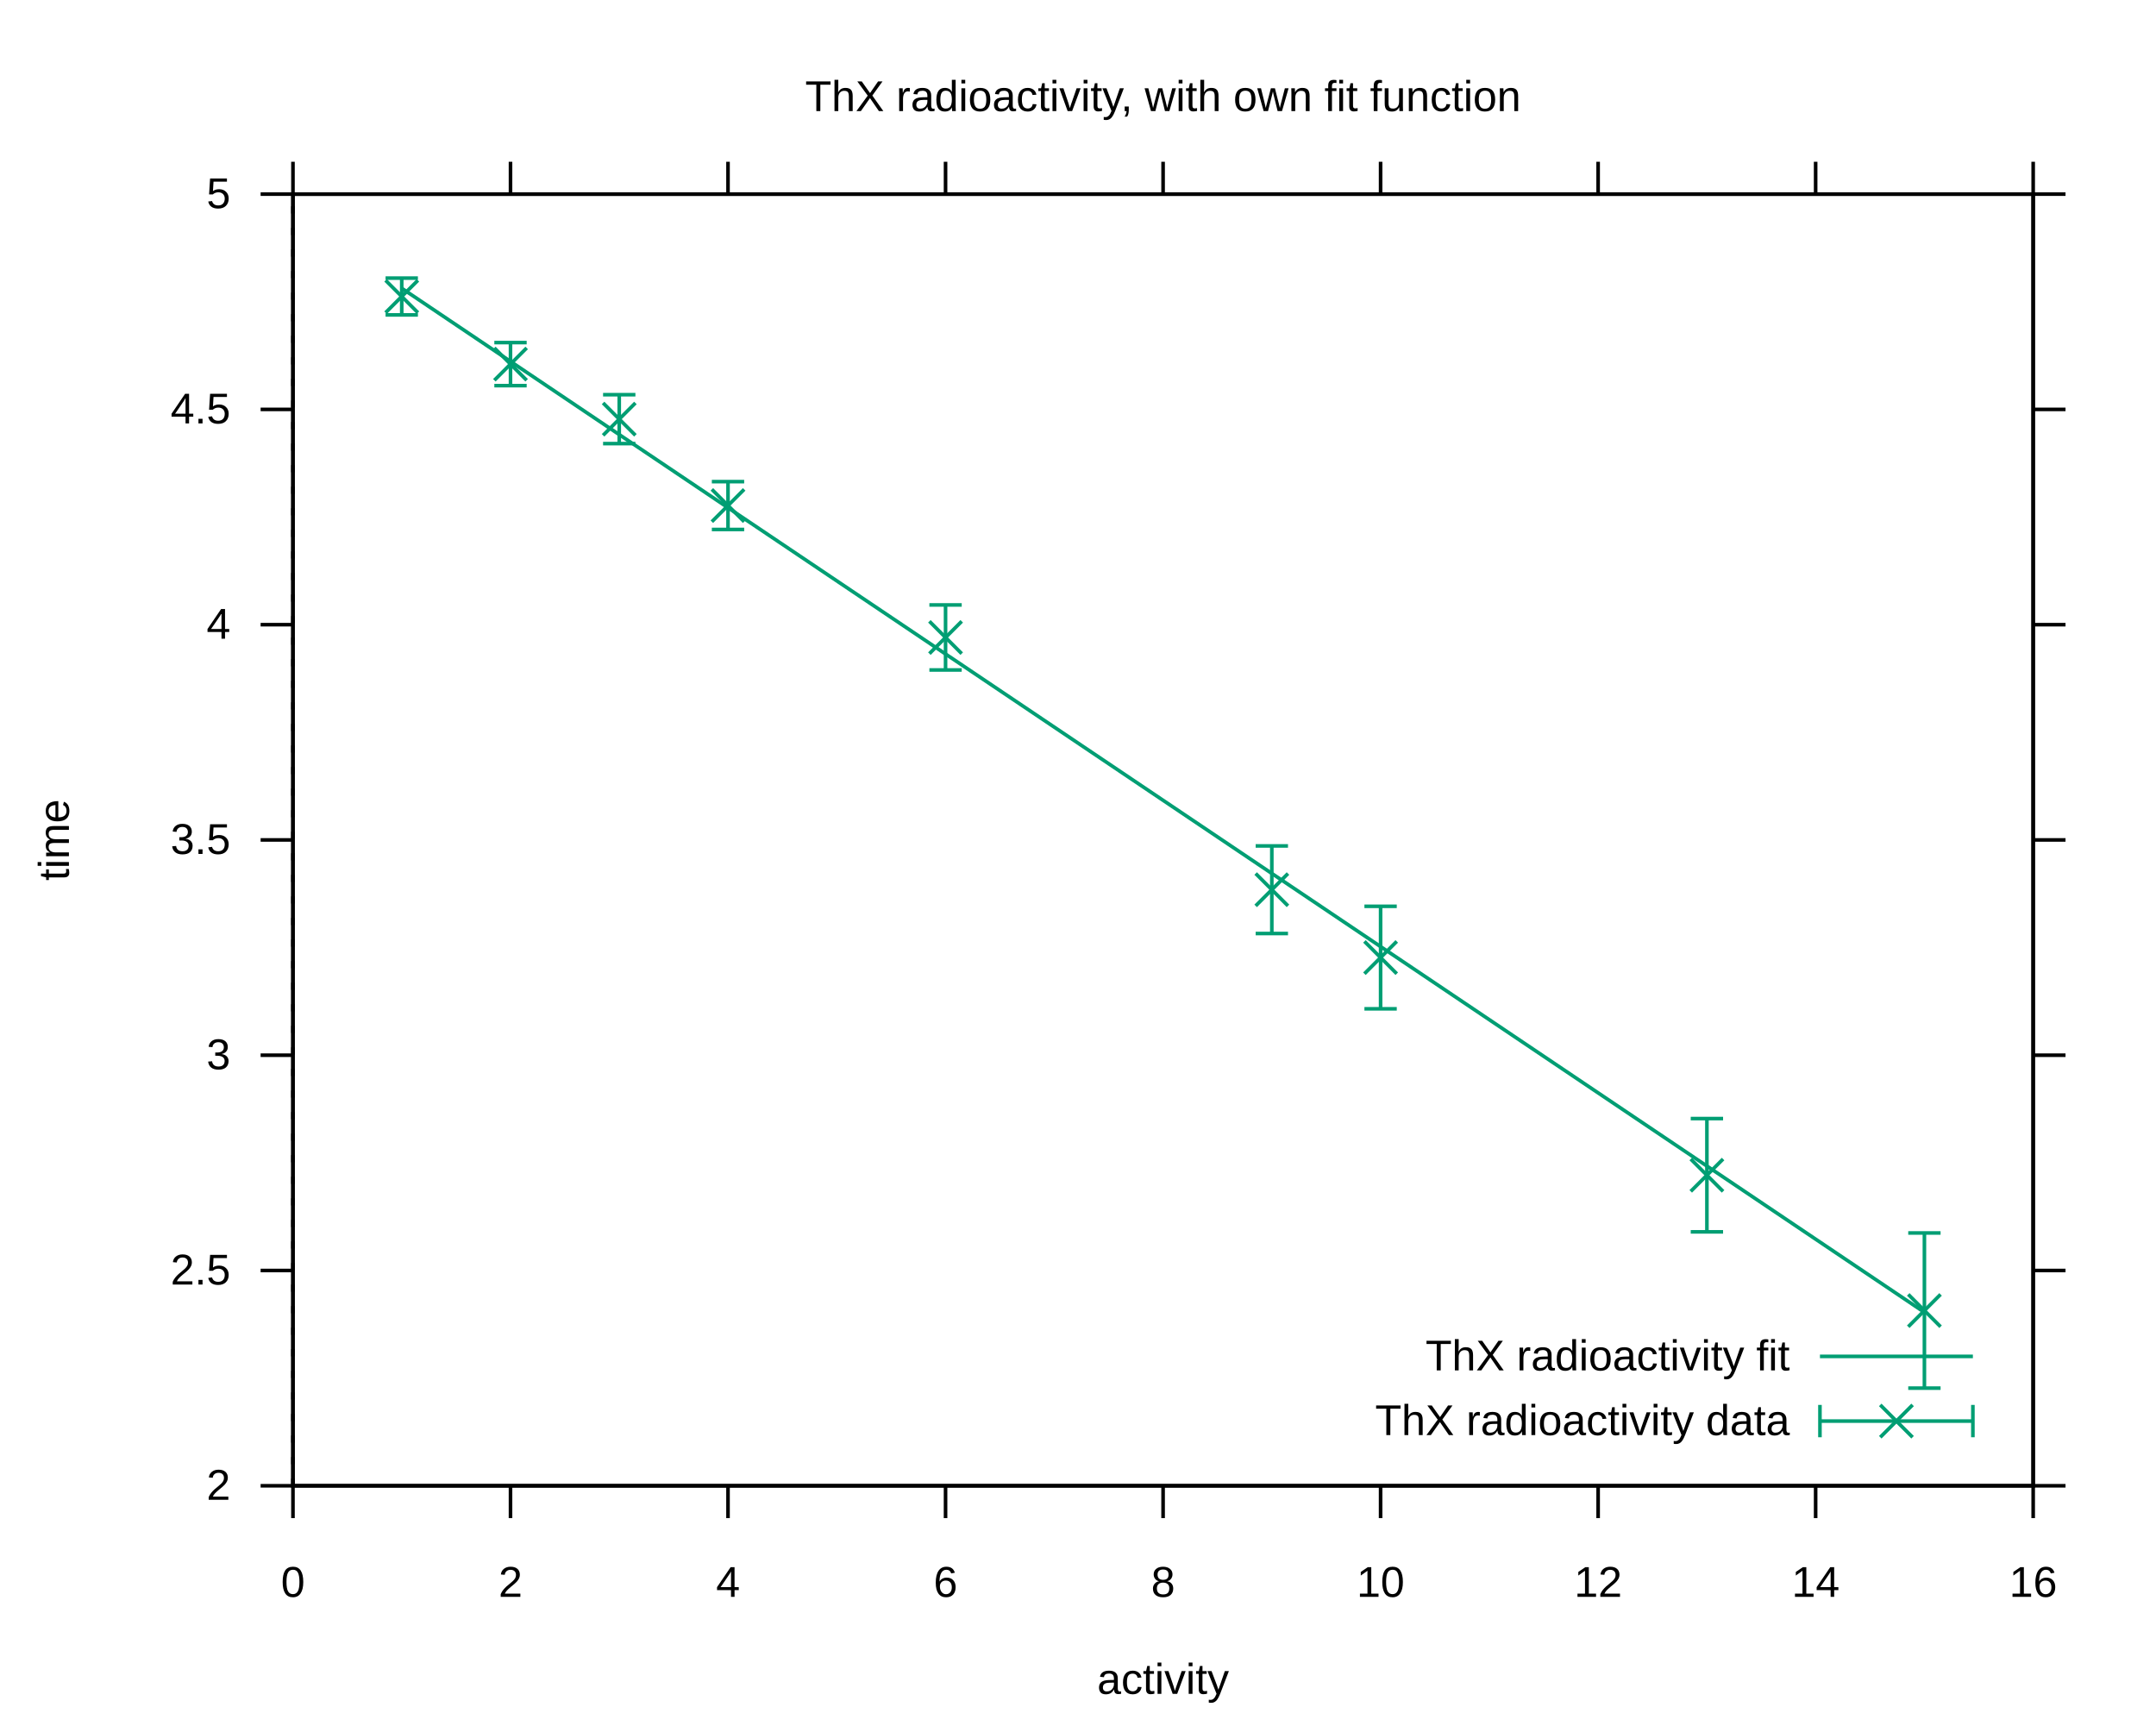
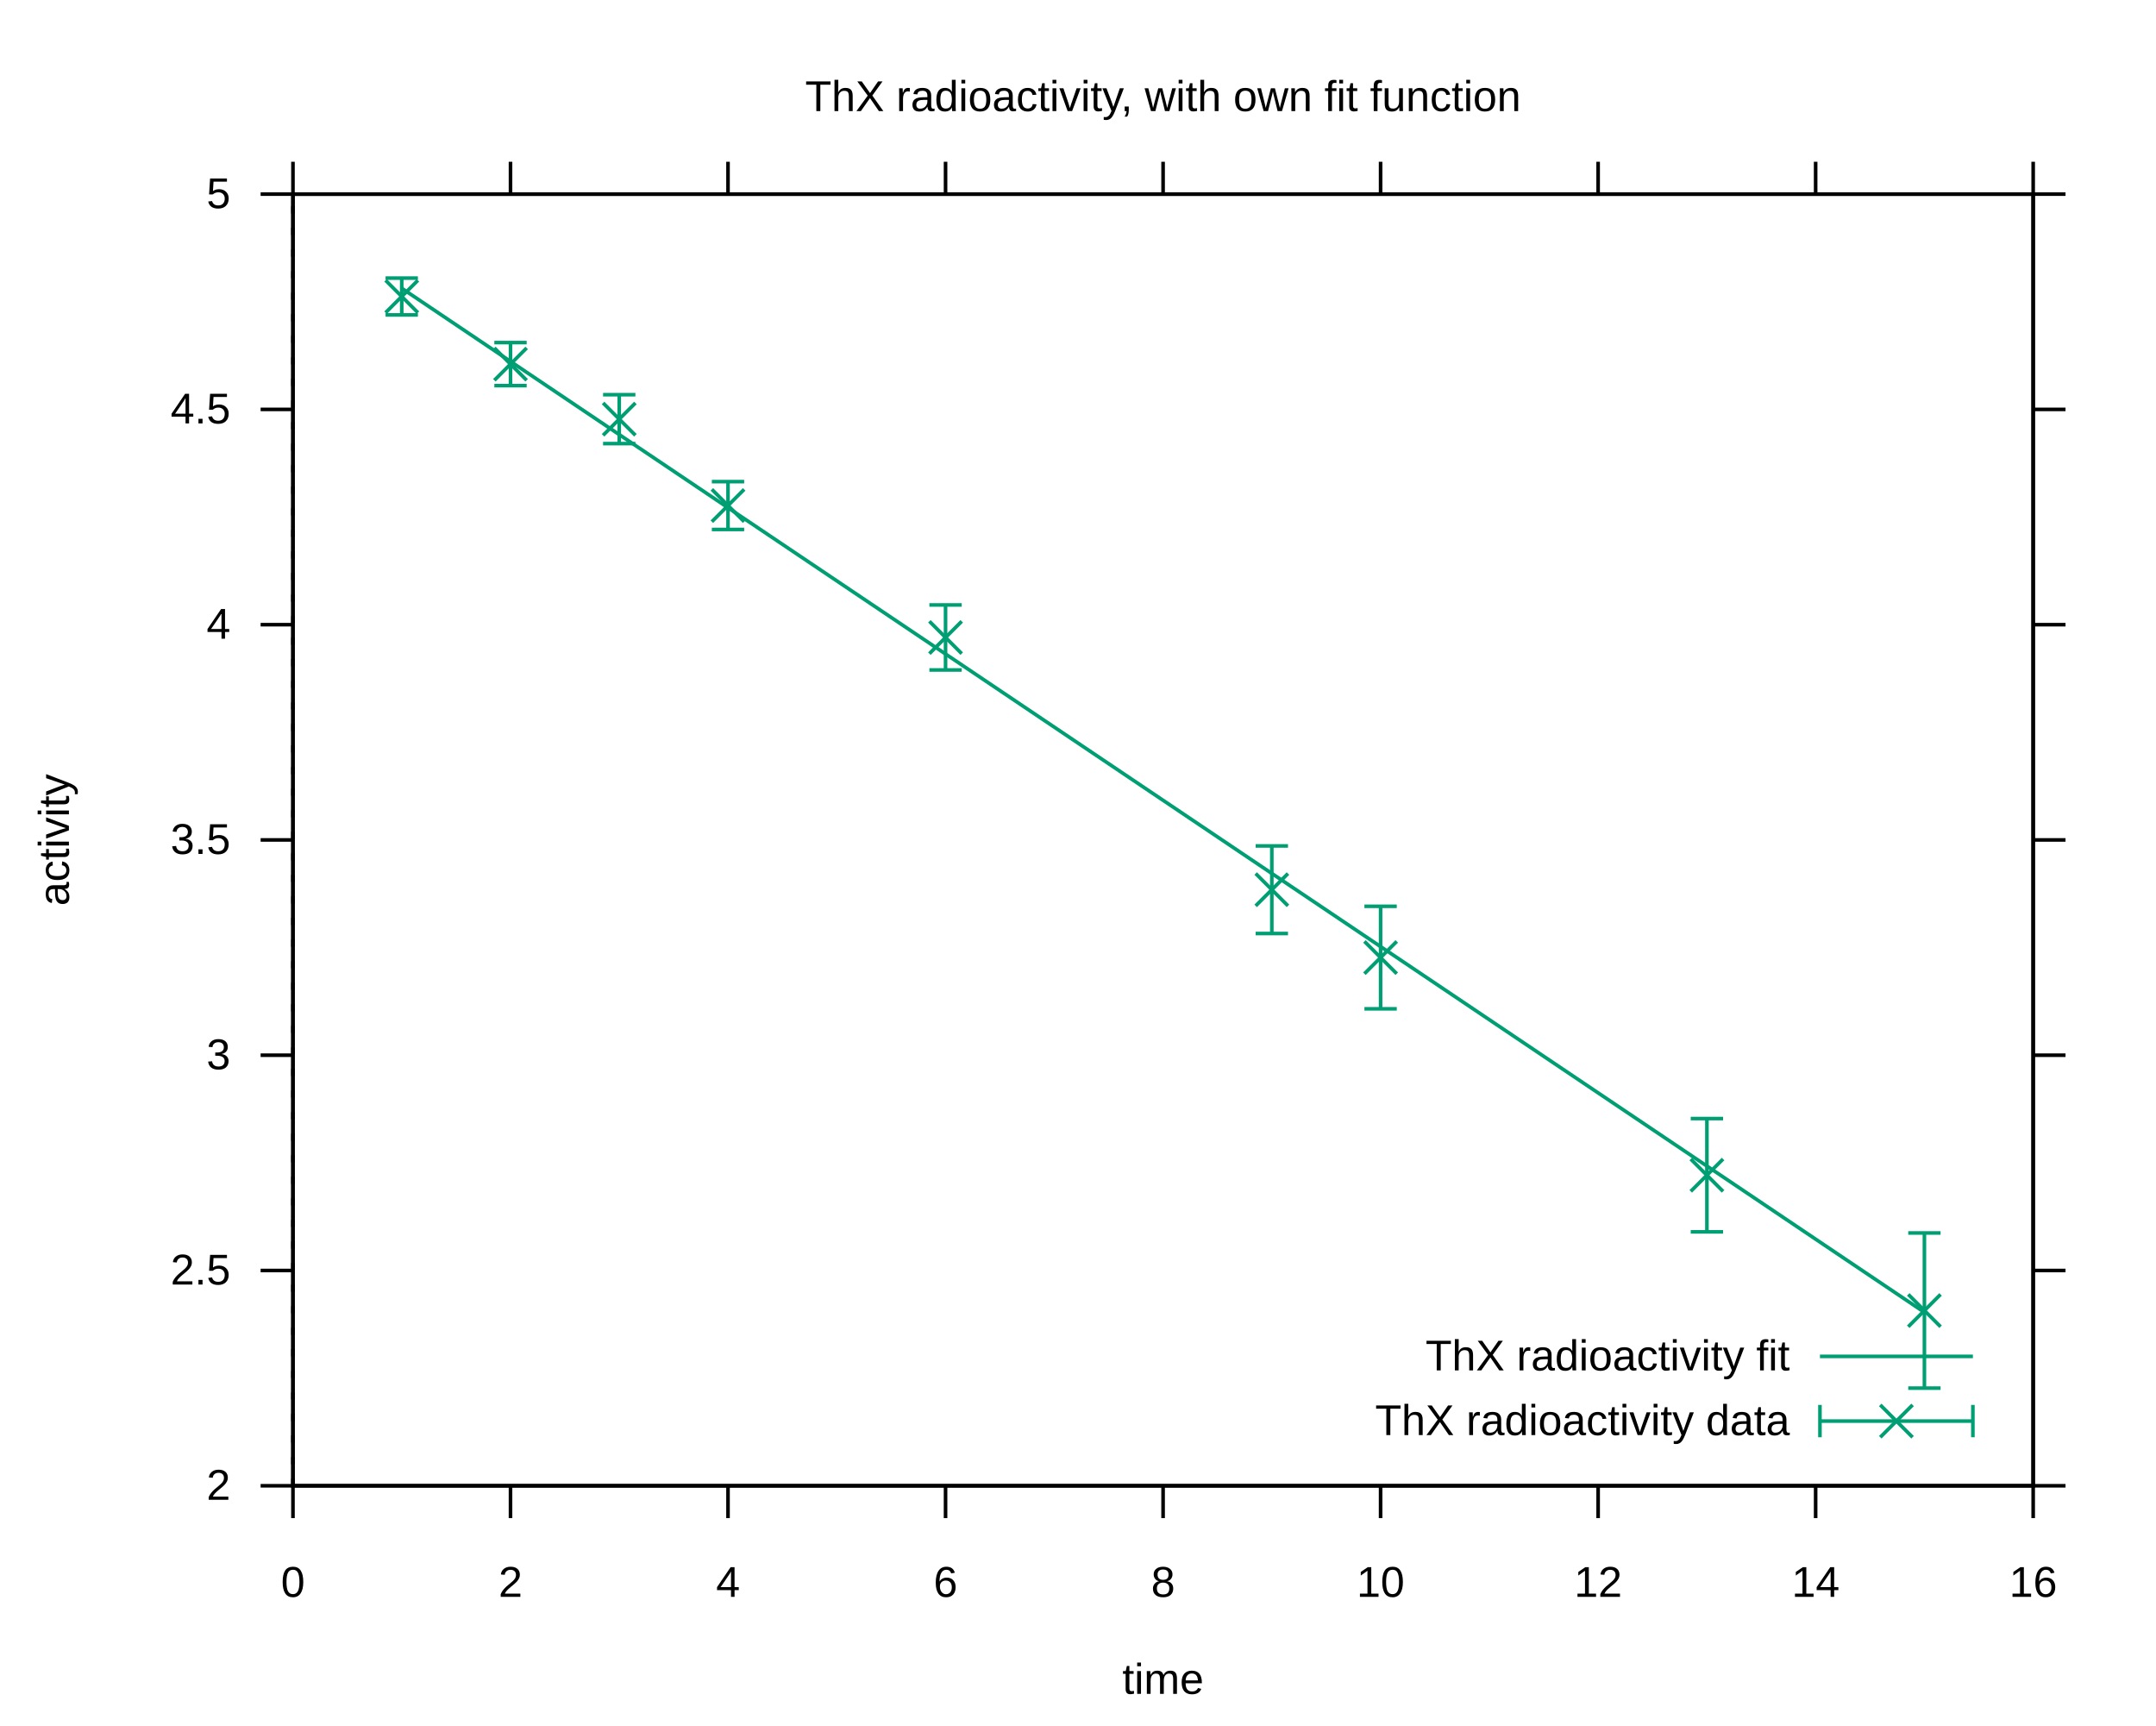
<svg xmlns="http://www.w3.org/2000/svg" xmlns:xlink="http://www.w3.org/1999/xlink" width="600" height="480" viewBox="0 0 600 480">
  <g id="gnuplot_canvas">
    <rect x="0" y="0" width="600" height="480" fill="none" />
    <defs>
      <circle id="gpDot" r="0.5" stroke-width="0.5" stroke="currentColor" />
      <path id="gpPt0" stroke-width="0.222" stroke="currentColor" d="M-1,0 h2 M0,-1 v2" />
      <path id="gpPt1" stroke-width="0.222" stroke="currentColor" d="M-1,-1 L1,1 M1,-1 L-1,1" />
      <path id="gpPt2" stroke-width="0.222" stroke="currentColor" d="M-1,0 L1,0 M0,-1 L0,1 M-1,-1 L1,1 M-1,1 L1,-1" />
      <rect id="gpPt3" stroke-width="0.222" stroke="currentColor" x="-1" y="-1" width="2" height="2" />
      <rect id="gpPt4" stroke-width="0.222" stroke="currentColor" fill="currentColor" x="-1" y="-1" width="2" height="2" />
      <circle id="gpPt5" stroke-width="0.222" stroke="currentColor" cx="0" cy="0" r="1" />
      <use xlink:href="#gpPt5" id="gpPt6" fill="currentColor" stroke="none" />
      <path id="gpPt7" stroke-width="0.222" stroke="currentColor" d="M0,-1.33 L-1.33,0.67 L1.33,0.67 z" />
      <use xlink:href="#gpPt7" id="gpPt8" fill="currentColor" stroke="none" />
      <use xlink:href="#gpPt7" id="gpPt9" stroke="currentColor" transform="rotate(180)" />
      <use xlink:href="#gpPt9" id="gpPt10" fill="currentColor" stroke="none" />
      <use xlink:href="#gpPt3" id="gpPt11" stroke="currentColor" transform="rotate(45)" />
      <use xlink:href="#gpPt11" id="gpPt12" fill="currentColor" stroke="none" />
      <path id="gpPt13" stroke-width="0.222" stroke="currentColor" d="M0,1.330 L1.265,0.411 L0.782,-1.067 L-0.782,-1.076 L-1.265,0.411 z" />
      <use xlink:href="#gpPt13" id="gpPt14" fill="currentColor" stroke="none" />
      <filter id="textbox" filterUnits="objectBoundingBox" x="0" y="0" height="1" width="1">
        <feFlood flood-color="white" flood-opacity="1" result="bgnd" />
        <feComposite in="SourceGraphic" in2="bgnd" operator="atop" />
      </filter>
      <filter id="greybox" filterUnits="objectBoundingBox" x="0" y="0" height="1" width="1">
        <feFlood flood-color="lightgrey" flood-opacity="1" result="grey" />
        <feComposite in="SourceGraphic" in2="grey" operator="atop" />
      </filter>
    </defs>
    <g fill="none" color="white" stroke="currentColor" stroke-width="1.00" stroke-linecap="butt" stroke-linejoin="miter">
</g>
    <g fill="none" color="black" stroke="currentColor" stroke-width="1.00" stroke-linecap="butt" stroke-linejoin="miter">
      <path stroke="black" d="M81.53,413.40 L72.53,413.40 M565.82,413.40 L574.82,413.40  " />
      <g transform="translate(64.14,417.30)" stroke="none" fill="black" font-family="Arial" font-size="12.00" text-anchor="end">
        <text>
          <tspan font-family="Arial"> 2</tspan>
        </text>
      </g>
    </g>
    <g fill="none" color="black" stroke="currentColor" stroke-width="1.00" stroke-linecap="butt" stroke-linejoin="miter">
      <path stroke="black" d="M81.53,353.50 L72.53,353.50 M565.82,353.50 L574.82,353.50  " />
      <g transform="translate(64.14,357.40)" stroke="none" fill="black" font-family="Arial" font-size="12.00" text-anchor="end">
        <text>
          <tspan font-family="Arial"> 2.5</tspan>
        </text>
      </g>
    </g>
    <g fill="none" color="black" stroke="currentColor" stroke-width="1.00" stroke-linecap="butt" stroke-linejoin="miter">
      <path stroke="black" d="M81.53,293.60 L72.53,293.60 M565.82,293.60 L574.82,293.60  " />
      <g transform="translate(64.14,297.50)" stroke="none" fill="black" font-family="Arial" font-size="12.00" text-anchor="end">
        <text>
          <tspan font-family="Arial"> 3</tspan>
        </text>
      </g>
    </g>
    <g fill="none" color="black" stroke="currentColor" stroke-width="1.00" stroke-linecap="butt" stroke-linejoin="miter">
      <path stroke="black" d="M81.53,233.70 L72.53,233.70 M565.82,233.70 L574.82,233.70  " />
      <g transform="translate(64.14,237.60)" stroke="none" fill="black" font-family="Arial" font-size="12.00" text-anchor="end">
        <text>
          <tspan font-family="Arial"> 3.5</tspan>
        </text>
      </g>
    </g>
    <g fill="none" color="black" stroke="currentColor" stroke-width="1.00" stroke-linecap="butt" stroke-linejoin="miter">
      <path stroke="black" d="M81.53,173.81 L72.53,173.81 M565.82,173.81 L574.82,173.81  " />
      <g transform="translate(64.14,177.71)" stroke="none" fill="black" font-family="Arial" font-size="12.00" text-anchor="end">
        <text>
          <tspan font-family="Arial"> 4</tspan>
        </text>
      </g>
    </g>
    <g fill="none" color="black" stroke="currentColor" stroke-width="1.00" stroke-linecap="butt" stroke-linejoin="miter">
      <path stroke="black" d="M81.53,113.91 L72.53,113.91 M565.82,113.91 L574.82,113.91  " />
      <g transform="translate(64.14,117.81)" stroke="none" fill="black" font-family="Arial" font-size="12.00" text-anchor="end">
        <text>
          <tspan font-family="Arial"> 4.5</tspan>
        </text>
      </g>
    </g>
    <g fill="none" color="black" stroke="currentColor" stroke-width="1.00" stroke-linecap="butt" stroke-linejoin="miter">
      <path stroke="black" d="M81.53,54.01 L72.53,54.01 M565.82,54.01 L574.82,54.01  " />
      <g transform="translate(64.14,57.91)" stroke="none" fill="black" font-family="Arial" font-size="12.00" text-anchor="end">
        <text>
          <tspan font-family="Arial"> 5</tspan>
        </text>
      </g>
    </g>
    <g fill="none" color="black" stroke="currentColor" stroke-width="1.00" stroke-linecap="butt" stroke-linejoin="miter">
      <path stroke="black" d="M81.53,413.40 L81.53,422.40 M81.53,54.01 L81.53,45.01  " />
      <g transform="translate(81.53,444.30)" stroke="none" fill="black" font-family="Arial" font-size="12.00" text-anchor="middle">
        <text>
          <tspan font-family="Arial"> 0</tspan>
        </text>
      </g>
    </g>
    <g fill="none" color="black" stroke="currentColor" stroke-width="1.00" stroke-linecap="butt" stroke-linejoin="miter">
      <path stroke="black" d="M142.07,413.40 L142.07,422.40 M142.07,54.01 L142.07,45.01  " />
      <g transform="translate(142.07,444.30)" stroke="none" fill="black" font-family="Arial" font-size="12.00" text-anchor="middle">
        <text>
          <tspan font-family="Arial"> 2</tspan>
        </text>
      </g>
    </g>
    <g fill="none" color="black" stroke="currentColor" stroke-width="1.00" stroke-linecap="butt" stroke-linejoin="miter">
      <path stroke="black" d="M202.60,413.40 L202.60,422.40 M202.60,54.01 L202.60,45.01  " />
      <g transform="translate(202.60,444.30)" stroke="none" fill="black" font-family="Arial" font-size="12.00" text-anchor="middle">
        <text>
          <tspan font-family="Arial"> 4</tspan>
        </text>
      </g>
    </g>
    <g fill="none" color="black" stroke="currentColor" stroke-width="1.00" stroke-linecap="butt" stroke-linejoin="miter">
      <path stroke="black" d="M263.14,413.40 L263.14,422.40 M263.14,54.01 L263.14,45.01  " />
      <g transform="translate(263.14,444.30)" stroke="none" fill="black" font-family="Arial" font-size="12.00" text-anchor="middle">
        <text>
          <tspan font-family="Arial"> 6</tspan>
        </text>
      </g>
    </g>
    <g fill="none" color="black" stroke="currentColor" stroke-width="1.00" stroke-linecap="butt" stroke-linejoin="miter">
      <path stroke="black" d="M323.68,413.40 L323.68,422.40 M323.68,54.01 L323.68,45.01  " />
      <g transform="translate(323.68,444.30)" stroke="none" fill="black" font-family="Arial" font-size="12.00" text-anchor="middle">
        <text>
          <tspan font-family="Arial"> 8</tspan>
        </text>
      </g>
    </g>
    <g fill="none" color="black" stroke="currentColor" stroke-width="1.00" stroke-linecap="butt" stroke-linejoin="miter">
      <path stroke="black" d="M384.21,413.40 L384.21,422.40 M384.21,54.01 L384.21,45.01  " />
      <g transform="translate(384.21,444.30)" stroke="none" fill="black" font-family="Arial" font-size="12.00" text-anchor="middle">
        <text>
          <tspan font-family="Arial"> 10</tspan>
        </text>
      </g>
    </g>
    <g fill="none" color="black" stroke="currentColor" stroke-width="1.00" stroke-linecap="butt" stroke-linejoin="miter">
      <path stroke="black" d="M444.75,413.40 L444.75,422.40 M444.75,54.01 L444.75,45.01  " />
      <g transform="translate(444.75,444.30)" stroke="none" fill="black" font-family="Arial" font-size="12.00" text-anchor="middle">
        <text>
          <tspan font-family="Arial"> 12</tspan>
        </text>
      </g>
    </g>
    <g fill="none" color="black" stroke="currentColor" stroke-width="1.00" stroke-linecap="butt" stroke-linejoin="miter">
      <path stroke="black" d="M505.28,413.40 L505.28,422.40 M505.28,54.01 L505.28,45.01  " />
      <g transform="translate(505.28,444.30)" stroke="none" fill="black" font-family="Arial" font-size="12.00" text-anchor="middle">
        <text>
          <tspan font-family="Arial"> 14</tspan>
        </text>
      </g>
    </g>
    <g fill="none" color="black" stroke="currentColor" stroke-width="1.00" stroke-linecap="butt" stroke-linejoin="miter">
      <path stroke="black" d="M565.82,413.40 L565.82,422.40 M565.82,54.01 L565.82,45.01  " />
      <g transform="translate(565.82,444.30)" stroke="none" fill="black" font-family="Arial" font-size="12.00" text-anchor="middle">
        <text>
          <tspan font-family="Arial"> 16</tspan>
        </text>
      </g>
    </g>
    <g fill="none" color="black" stroke="currentColor" stroke-width="1.00" stroke-linecap="butt" stroke-linejoin="miter">
</g>
    <g fill="none" color="gray" stroke="currentColor" stroke-width="1.00" stroke-linecap="butt" stroke-linejoin="miter">
      <path stroke="black" stroke-dasharray="2,4" d="M81.53,413.40 L81.53,54.01  " />
    </g>
    <g fill="none" color="black" stroke="currentColor" stroke-width="1.00" stroke-linecap="butt" stroke-linejoin="miter">
      <path stroke="black" d="M81.53,54.01 L81.53,413.40 L565.82,413.40 L565.82,54.01 L81.53,54.01 Z  " />
    </g>
    <g fill="none" color="black" stroke="currentColor" stroke-width="1.00" stroke-linecap="butt" stroke-linejoin="miter">
      <g transform="translate(19.18,233.71) rotate(270)" stroke="none" fill="black" font-family="Arial" font-size="12.00" text-anchor="middle">
        <text>
+           <tspan font-family="Arial">activity</tspan>
+         </text>
+       </g>
+     </g>
+     <g fill="none" color="black" stroke="currentColor" stroke-width="1.00" stroke-linecap="butt" stroke-linejoin="miter">
+       <g transform="translate(323.67,471.30)" stroke="none" fill="black" font-family="Arial" font-size="12.00" text-anchor="middle">
+         <text>
          <tspan font-family="Arial">time</tspan>
-         </text>
-       </g>
-     </g>
-     <g fill="none" color="black" stroke="currentColor" stroke-width="1.00" stroke-linecap="butt" stroke-linejoin="miter">
-       <g transform="translate(323.67,471.30)" stroke="none" fill="black" font-family="Arial" font-size="12.00" text-anchor="middle">
-         <text>
-           <tspan font-family="Arial">activity</tspan>
        </text>
      </g>
    </g>
    <g fill="none" color="black" stroke="currentColor" stroke-width="1.00" stroke-linecap="butt" stroke-linejoin="miter">
</g>
    <g id="gnuplot_plot_1">
      <g fill="none" color="black" stroke="currentColor" stroke-width="1.00" stroke-linecap="butt" stroke-linejoin="miter">
        <g transform="translate(498.09,381.30)" stroke="none" fill="black" font-family="Arial" font-size="12.00" text-anchor="end">
          <text>
            <tspan font-family="Arial">ThX radioactivity fit</tspan>
          </text>
        </g>
      </g>
      <g fill="none" color="black" stroke="currentColor" stroke-width="1.00" stroke-linecap="butt" stroke-linejoin="miter">
        <path stroke="rgb(  0, 158, 115)" d="M506.48,377.40 L549.04,377.40 M111.80,80.21 L142.07,100.57 L172.33,120.92 L202.60,141.27 L263.14,181.97 L353.94,243.03   L384.21,263.38 L475.02,324.44 L535.55,365.14  " />
      </g>
    </g>
    <g id="gnuplot_plot_2">
      <g fill="none" color="black" stroke="currentColor" stroke-width="1.00" stroke-linecap="butt" stroke-linejoin="miter">
        <g transform="translate(498.09,399.30)" stroke="none" fill="black" font-family="Arial" font-size="12.00" text-anchor="end">
          <text>
            <tspan font-family="Arial">ThX radioactivity data</tspan>
          </text>
        </g>
      </g>
      <g fill="none" color="black" stroke="currentColor" stroke-width="1.00" stroke-linecap="butt" stroke-linejoin="miter">
        <path stroke="rgb(  0, 158, 115)" d="M506.48,395.40 L549.04,395.40 M506.48,390.90 L506.48,399.90 M549.04,390.90 L549.04,399.90 M111.80,87.62 L111.80,77.38   M107.30,87.62 L116.30,87.62 M107.30,77.38 L116.30,77.38 M142.07,107.30 L142.07,95.32 M137.57,107.30 L146.57,107.30   M137.57,95.32 L146.57,95.32 M172.33,123.43 L172.33,109.82 M167.83,123.43 L176.83,123.43 M167.83,109.82 L176.83,109.82   M202.60,147.32 L202.60,134.01 M198.10,147.32 L207.10,147.32 M198.10,134.01 L207.10,134.01 M263.14,186.41 L263.14,168.32   M258.64,186.41 L267.64,186.41 M258.64,168.32 L267.64,168.32 M353.94,259.74 L353.94,235.37 M349.44,259.74 L358.44,259.74   M349.44,235.37 L358.44,235.37 M384.21,280.69 L384.21,252.17 M379.71,280.69 L388.71,280.69 M379.71,252.17 L388.71,252.17   M475.02,342.75 L475.02,311.23 M470.52,342.75 L479.52,342.75 M470.52,311.23 L479.52,311.23 M535.55,386.23 L535.55,343.06   M531.05,386.23 L540.05,386.23 M531.05,343.06 L540.05,343.06  " />
      </g>
      <g fill="none" color="black" stroke="currentColor" stroke-width="1.00" stroke-linecap="butt" stroke-linejoin="miter">
        <use xlink:href="#gpPt1" transform="translate(111.80,82.50) scale(4.50)" color="rgb(  0, 158, 115)" />
        <use xlink:href="#gpPt1" transform="translate(142.07,101.31) scale(4.50)" color="rgb(  0, 158, 115)" />
        <use xlink:href="#gpPt1" transform="translate(172.33,116.62) scale(4.50)" color="rgb(  0, 158, 115)" />
        <use xlink:href="#gpPt1" transform="translate(202.60,140.66) scale(4.50)" color="rgb(  0, 158, 115)" />
        <use xlink:href="#gpPt1" transform="translate(263.14,177.37) scale(4.50)" color="rgb(  0, 158, 115)" />
        <use xlink:href="#gpPt1" transform="translate(353.94,247.55) scale(4.50)" color="rgb(  0, 158, 115)" />
        <use xlink:href="#gpPt1" transform="translate(384.21,266.43) scale(4.50)" color="rgb(  0, 158, 115)" />
        <use xlink:href="#gpPt1" transform="translate(475.02,326.99) scale(4.50)" color="rgb(  0, 158, 115)" />
        <use xlink:href="#gpPt1" transform="translate(535.55,364.65) scale(4.50)" color="rgb(  0, 158, 115)" />
        <use xlink:href="#gpPt1" transform="translate(527.76,395.40) scale(4.50)" color="rgb(  0, 158, 115)" />
      </g>
    </g>
    <g fill="none" color="white" stroke="rgb(  0, 158, 115)" stroke-width="2.00" stroke-linecap="butt" stroke-linejoin="miter">
</g>
    <g fill="none" color="black" stroke="currentColor" stroke-width="2.00" stroke-linecap="butt" stroke-linejoin="miter">
</g>
    <g fill="none" color="black" stroke="black" stroke-width="1.00" stroke-linecap="butt" stroke-linejoin="miter">
</g>
    <g fill="none" color="black" stroke="currentColor" stroke-width="1.00" stroke-linecap="butt" stroke-linejoin="miter">
      <path stroke="black" d="M81.53,54.01 L81.53,413.40 L565.82,413.40 L565.82,54.01 L81.53,54.01 Z  " />
    </g>
    <g fill="none" color="black" stroke="currentColor" stroke-width="1.00" stroke-linecap="butt" stroke-linejoin="miter">
      <g transform="translate(323.67,30.91)" stroke="none" fill="black" font-family="Arial" font-size="12.00" text-anchor="middle">
        <text>
          <tspan font-family="Arial">ThX radioactivity, with own fit function</tspan>
        </text>
      </g>
    </g>
    <g fill="none" color="black" stroke="currentColor" stroke-width="1.00" stroke-linecap="butt" stroke-linejoin="miter">
</g>
  </g>
</svg>
